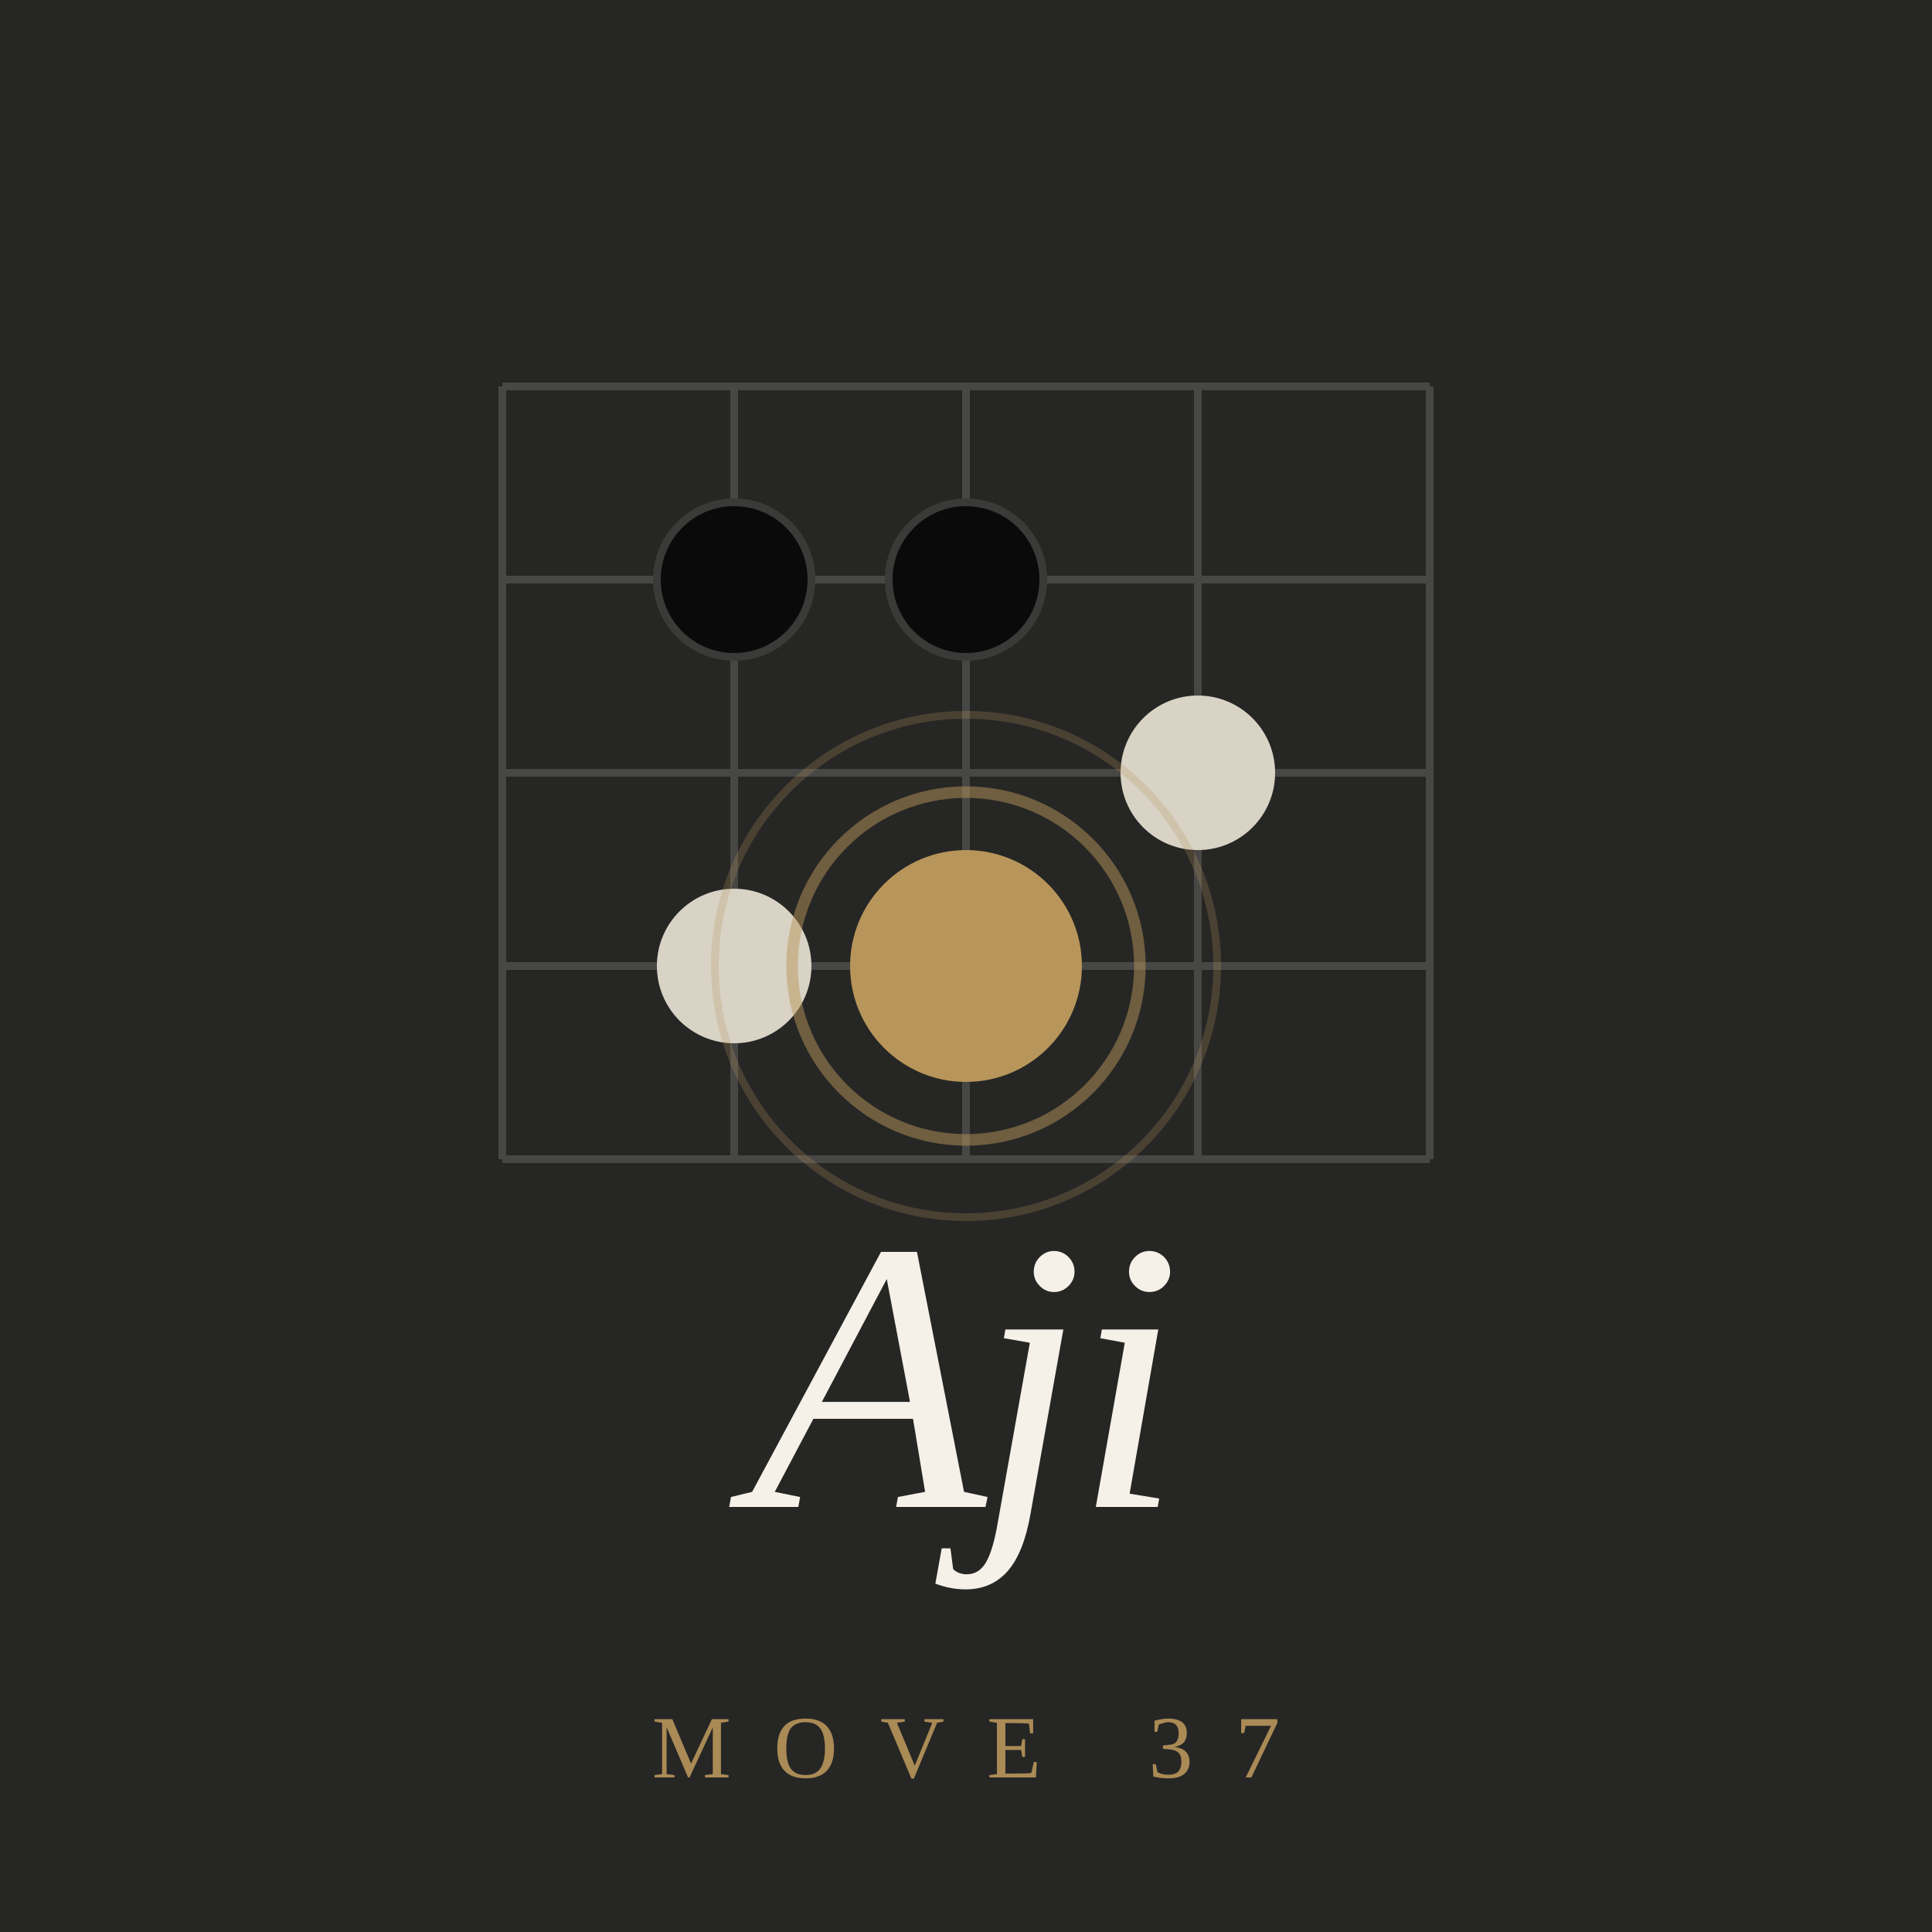
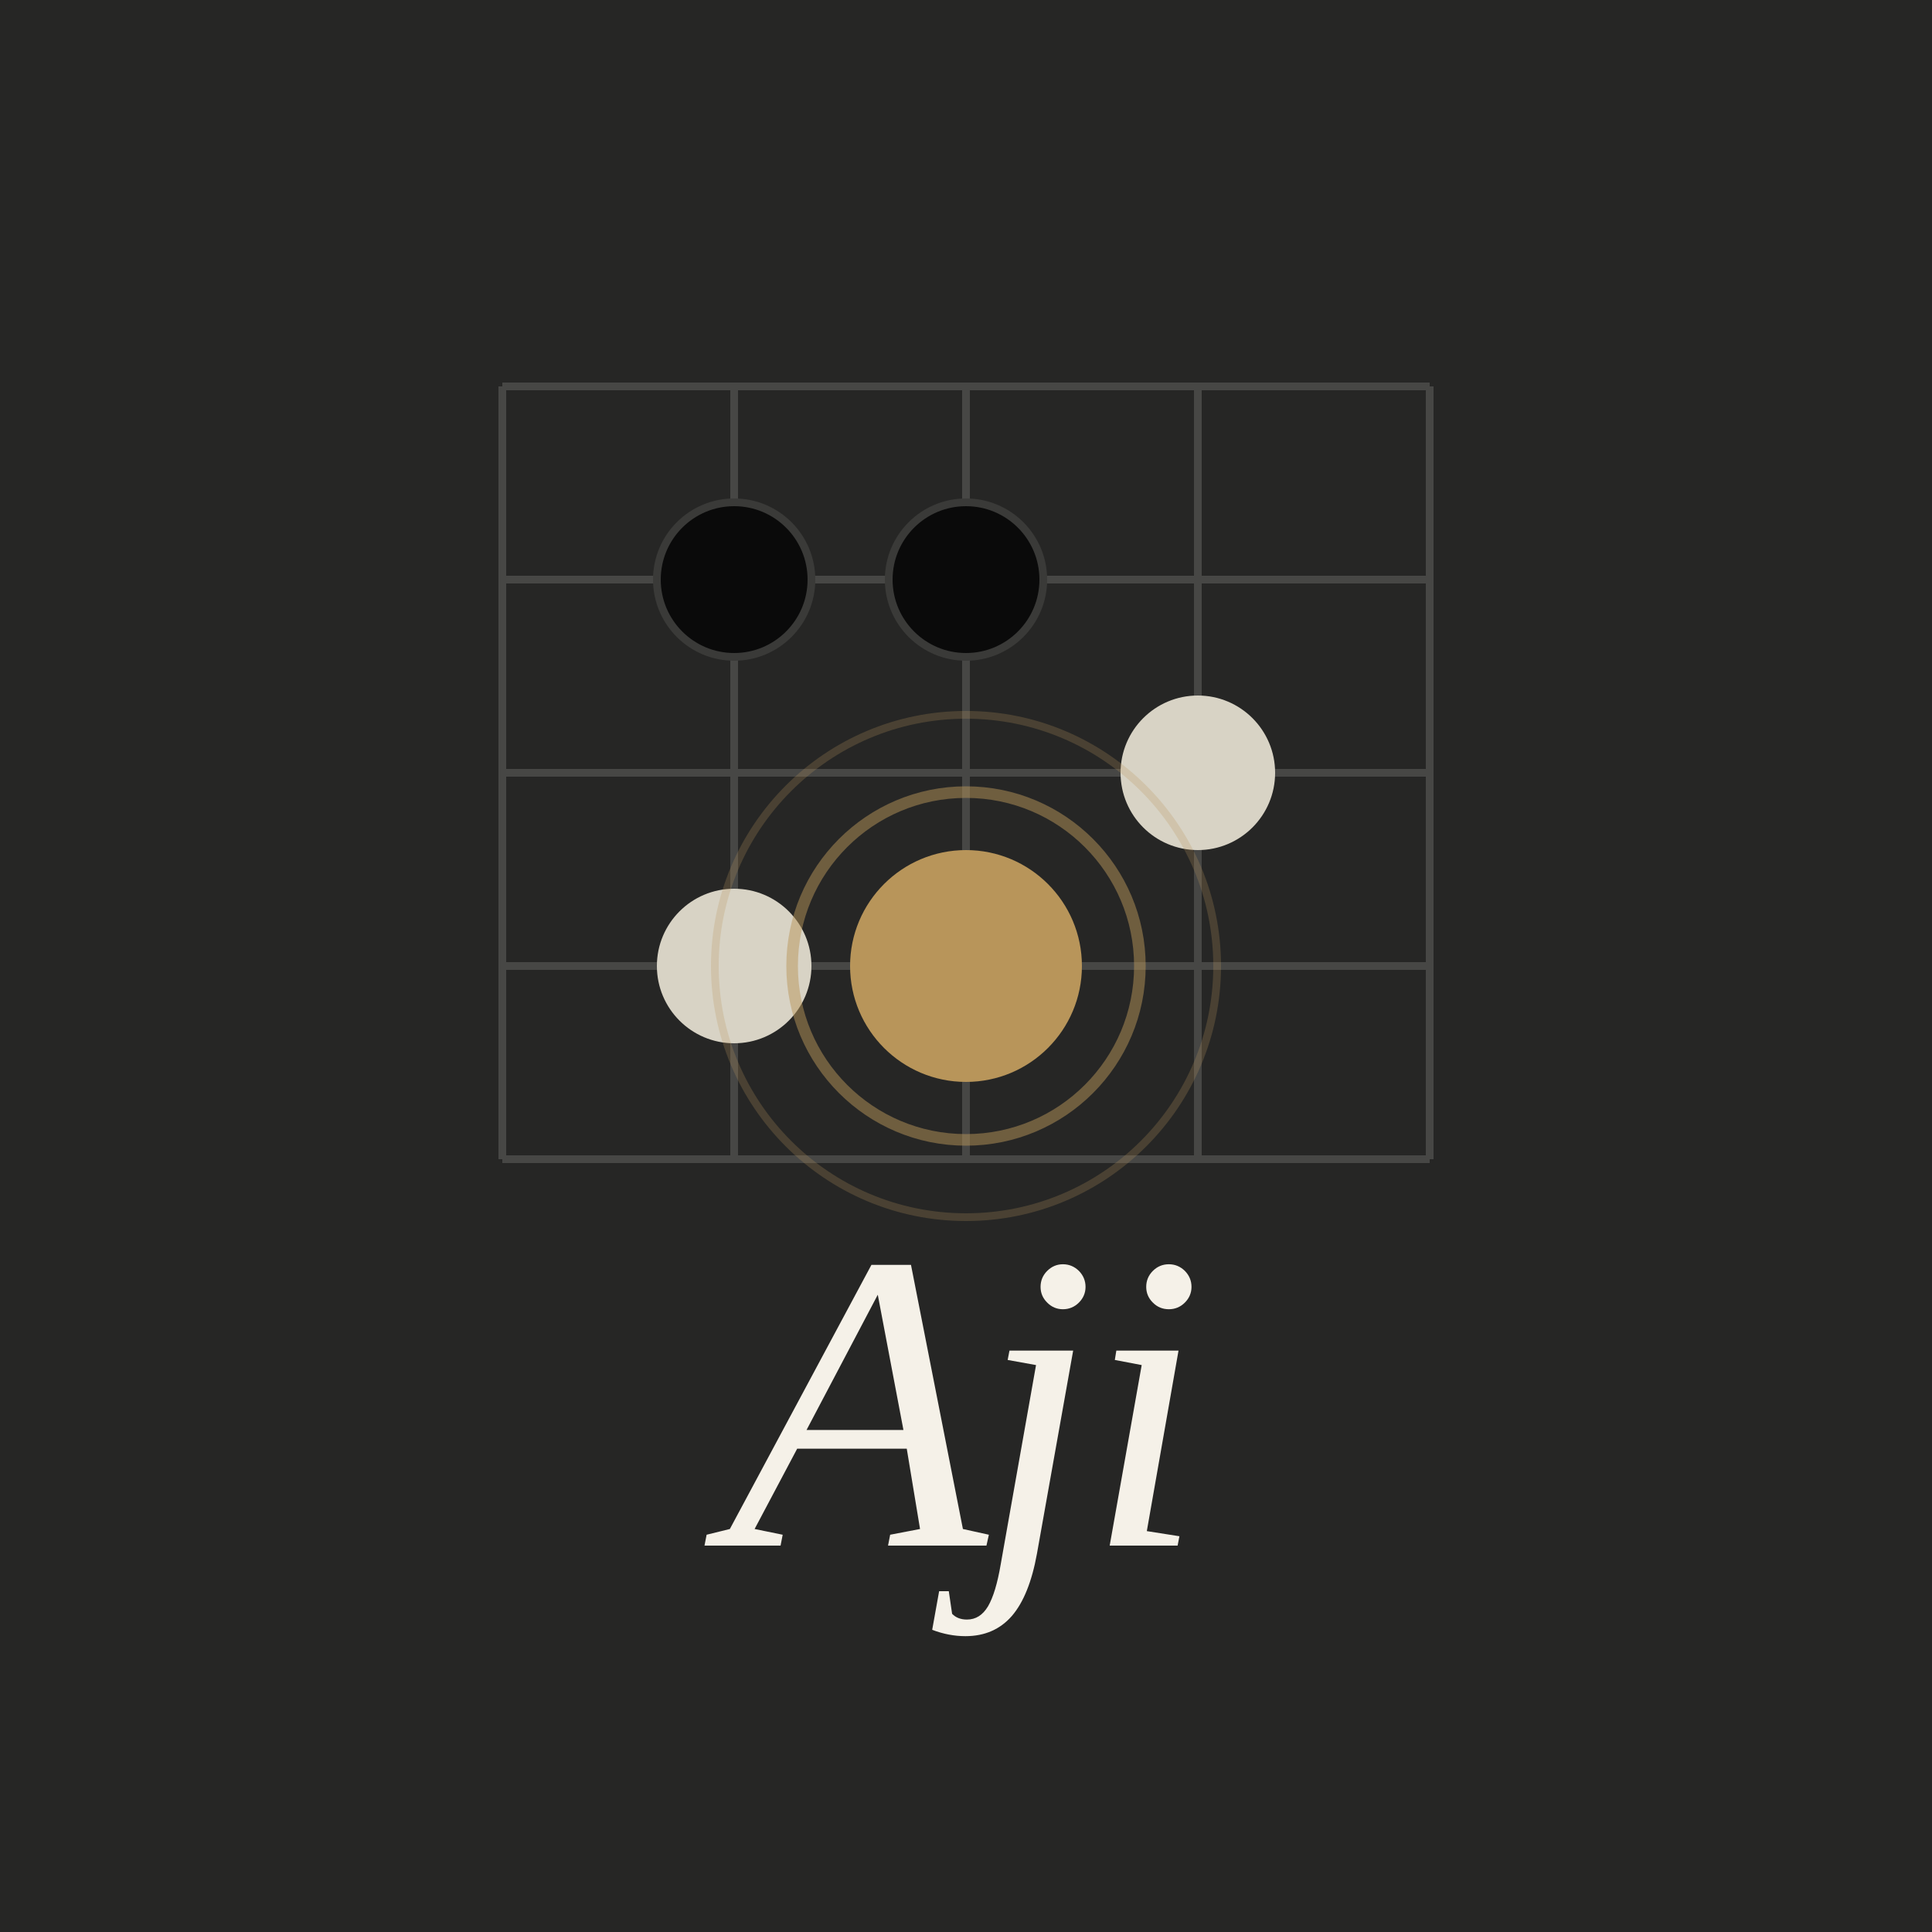
<svg xmlns="http://www.w3.org/2000/svg" viewBox="0 0 100 100" preserveAspectRatio="xMidYMid slice">
  <rect width="100" height="100" fill="#262625" />
  <g transform="translate(50 40)">
    <g stroke="#4a4a48" stroke-width="0.4" opacity="0.9">
      <line x1="-24" y1="-20" x2="-24" y2="20" />
      <line x1="-12" y1="-20" x2="-12" y2="20" />
      <line x1="0" y1="-20" x2="0" y2="20" />
      <line x1="12" y1="-20" x2="12" y2="20" />
      <line x1="24" y1="-20" x2="24" y2="20" />
      <line x1="-24" y1="-20" x2="24" y2="-20" />
      <line x1="-24" y1="-10" x2="24" y2="-10" />
      <line x1="-24" y1="0" x2="24" y2="0" />
      <line x1="-24" y1="10" x2="24" y2="10" />
      <line x1="-24" y1="20" x2="24" y2="20" />
    </g>
    <circle cx="-12" cy="10" r="4" fill="#d8d3c5" />
    <circle cx="0" cy="-10" r="4" fill="#0a0a0a" stroke="#3a3a38" stroke-width="0.4" />
    <circle cx="12" cy="0" r="4" fill="#d8d3c5" />
    <circle cx="-12" cy="-10" r="4" fill="#0a0a0a" stroke="#3a3a38" stroke-width="0.4" />
    <circle cx="0" cy="10" r="6" fill="#b8955a" />
    <circle cx="0" cy="10" r="9" fill="none" stroke="#b8955a" stroke-width="0.6" opacity="0.5" />
    <circle cx="0" cy="10" r="13" fill="none" stroke="#b8955a" stroke-width="0.4" opacity="0.25" />
  </g>
-   <text x="50" y="78" font-family="Fraunces, Georgia, 'Times New Roman', serif" font-size="20" font-style="italic" font-weight="500" fill="#f5f1e8" text-anchor="middle" letter-spacing="-0.5">Aji</text>
-   <text x="50" y="92" font-family="Fraunces, Georgia, 'Times New Roman', serif" font-size="4.6" fill="#b8955a" text-anchor="middle" letter-spacing="2.2" opacity="0.9">MOVE 37</text>
+   <text x="50" y="80" font-family="Fraunces, Georgia, 'Times New Roman', serif" font-size="22" font-style="italic" font-weight="500" fill="#f5f1e8" text-anchor="middle" letter-spacing="-0.5">Aji</text>
</svg>
